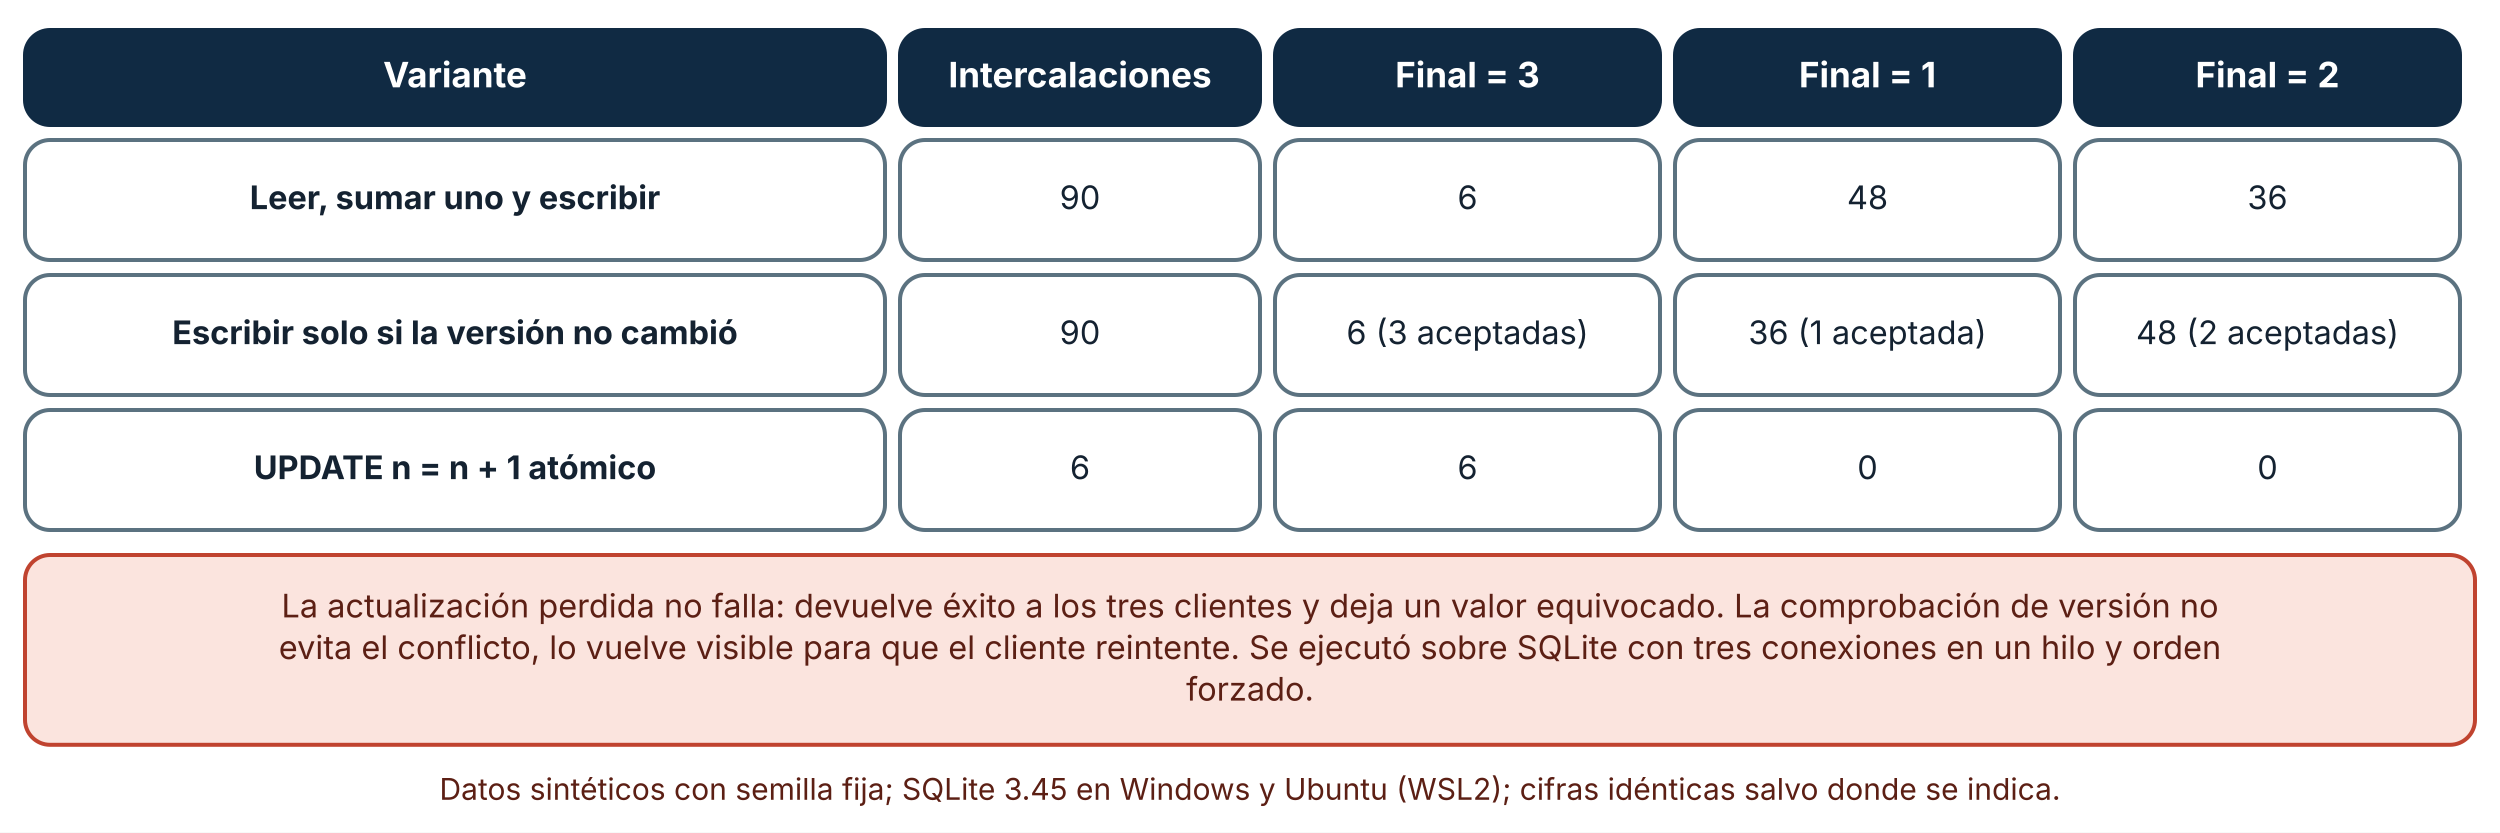
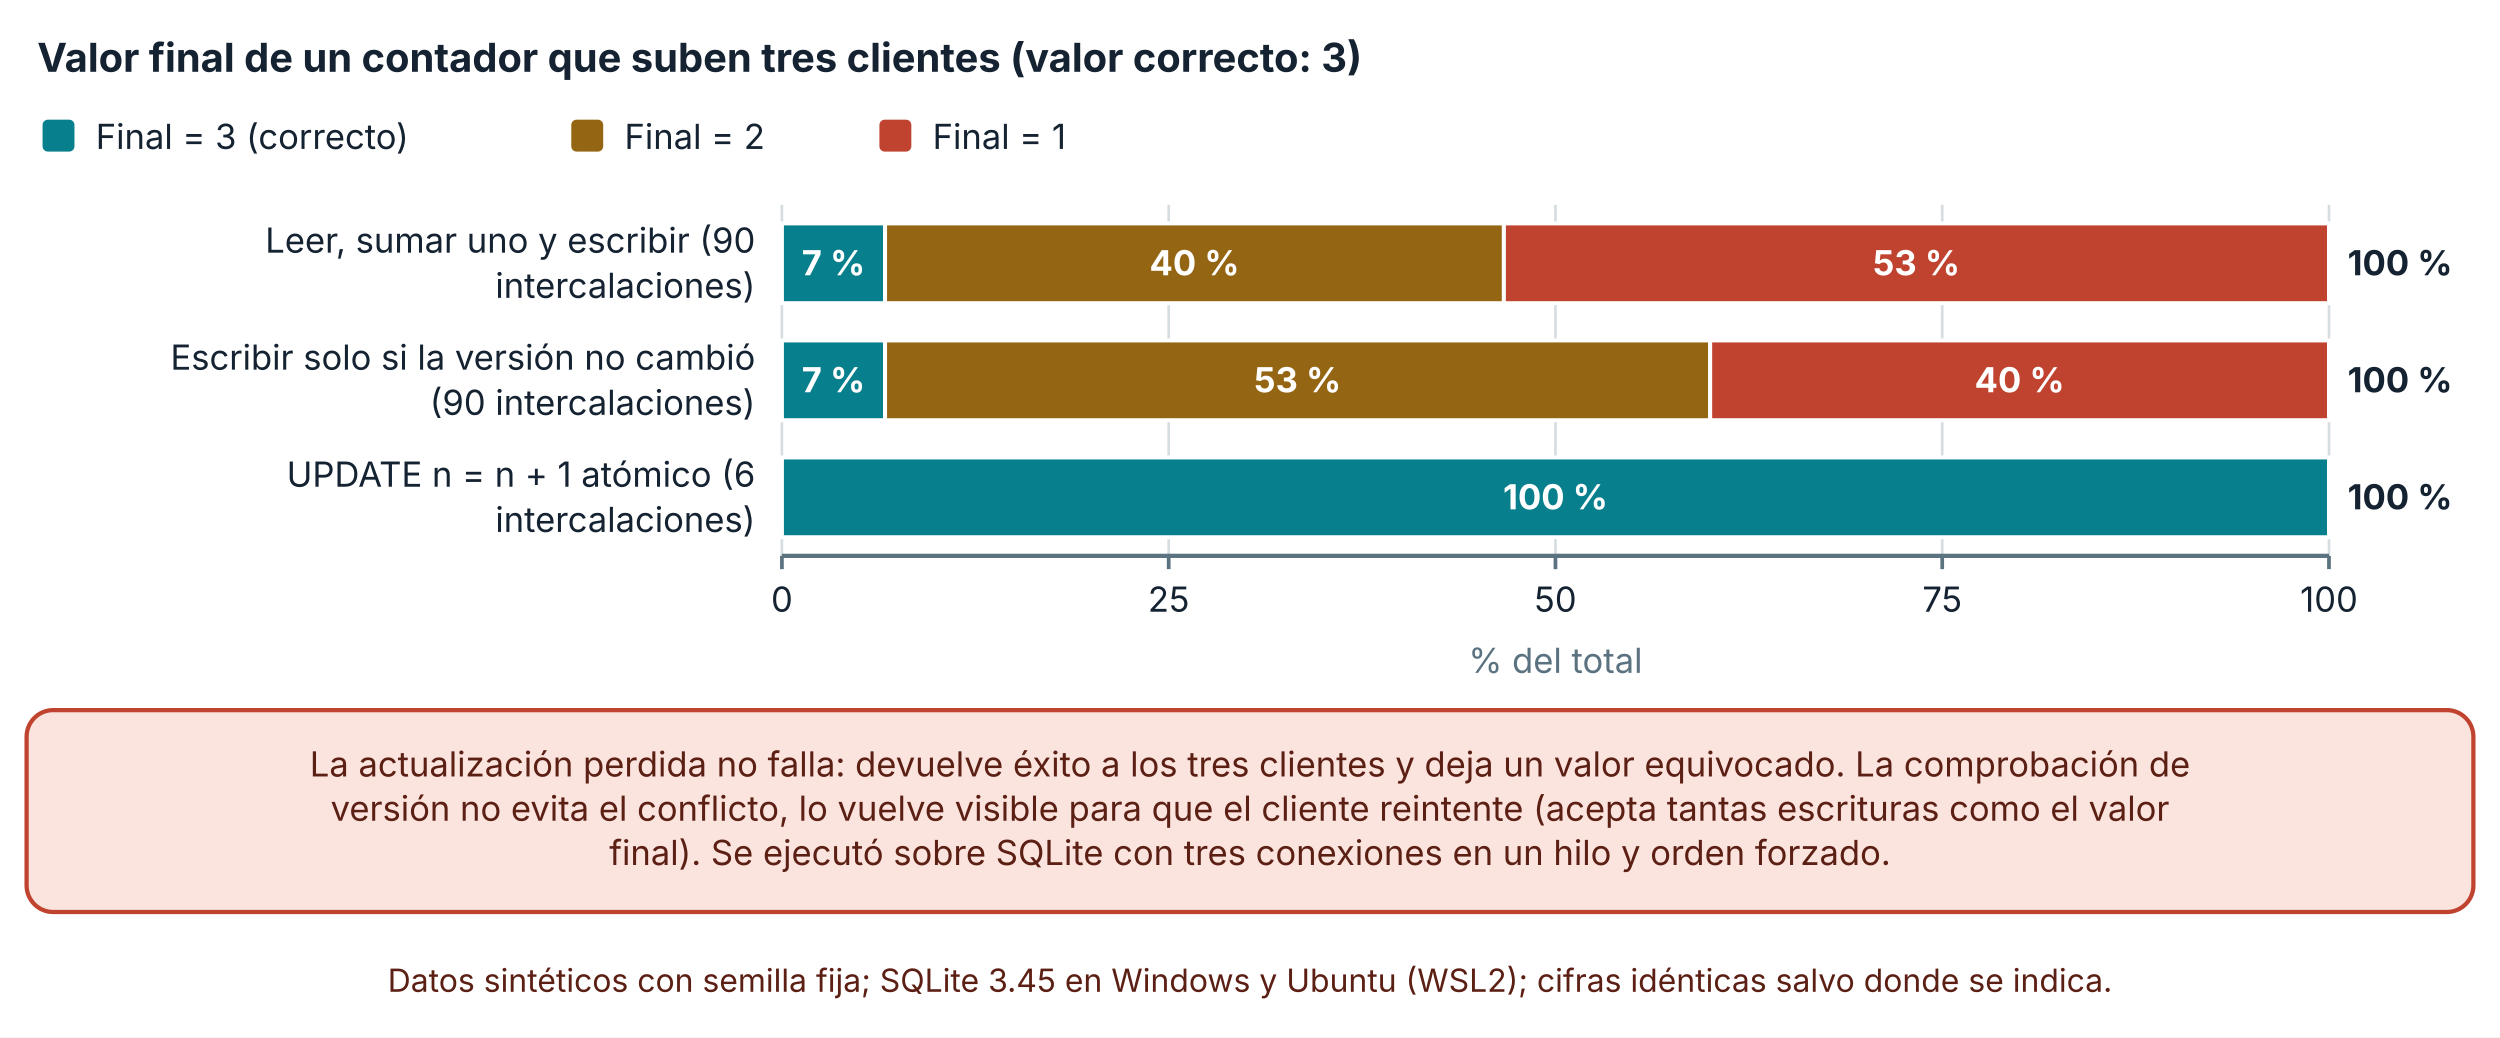
- <svg xmlns="http://www.w3.org/2000/svg" viewBox="0 0 1000 333" width="1000" height="333" role="img" aria-labelledby="t d" font-family="Inter, 'Segoe UI', system-ui, -apple-system, sans-serif">
+ <svg xmlns="http://www.w3.org/2000/svg" viewBox="0 0 940 390" width="940" height="390" role="img" aria-labelledby="t d" font-family="Inter, 'Segoe UI', system-ui, -apple-system, sans-serif">
  <defs>
    <marker id="arrow" viewBox="0 0 10 10" refX="9" refY="5" markerWidth="8" markerHeight="8" orient="auto-start-reverse">
      <path d="M0,0 L10,5 L0,10 z" fill="#32505f" />
    </marker>
    <marker id="arrow-coral" viewBox="0 0 10 10" refX="9" refY="5" markerWidth="8" markerHeight="8" orient="auto-start-reverse">
      <path d="M0,0 L10,5 L0,10 z" fill="#c0432f" />
    </marker>
  </defs>
-   <rect width="1000" height="333" fill="#ffffff" />
-   <rect x="10" y="12" width="344" height="38" rx="10" fill="#102a43" stroke="#102a43" stroke-width="1.6" />
-   <text x="182" y="34.92" font-size="14" text-anchor="middle" font-weight="700" fill="#ffffff">
-     <tspan x="182" dy="0">Variante</tspan>
+   <rect width="940" height="390" fill="#ffffff" />
+   <text x="14" y="27" font-size="15" text-anchor="start" font-weight="700" fill="#142231">
+     <tspan x="14" dy="0">Valor final de un contador que suben tres clientes (valor correcto: 3)</tspan>
  </text>
-   <rect x="360" y="12" width="144" height="38" rx="10" fill="#102a43" stroke="#102a43" stroke-width="1.6" />
-   <text x="432" y="34.92" font-size="14" text-anchor="middle" font-weight="700" fill="#ffffff">
-     <tspan x="432" dy="0">Intercalaciones</tspan>
+   <rect x="16" y="45" width="12" height="12" rx="2" fill="#087f8c" />
+   <text x="36" y="56" font-size="13" text-anchor="start" font-weight="400" fill="#142231">
+     <tspan x="36" dy="0">Final = 3 (correcto)</tspan>
  </text>
-   <rect x="510" y="12" width="154" height="38" rx="10" fill="#102a43" stroke="#102a43" stroke-width="1.6" />
-   <text x="587" y="34.92" font-size="14" text-anchor="middle" font-weight="700" fill="#ffffff">
-     <tspan x="587" dy="0">Final = 3</tspan>
+   <rect x="214.8" y="45" width="12" height="12" rx="2" fill="#946512" />
+   <text x="234.8" y="56" font-size="13" text-anchor="start" font-weight="400" fill="#142231">
+     <tspan x="234.8" dy="0">Final = 2</tspan>
  </text>
-   <rect x="670" y="12" width="154" height="38" rx="10" fill="#102a43" stroke="#102a43" stroke-width="1.6" />
-   <text x="747" y="34.92" font-size="14" text-anchor="middle" font-weight="700" fill="#ffffff">
-     <tspan x="747" dy="0">Final = 1</tspan>
+   <rect x="330.66" y="45" width="12" height="12" rx="2" fill="#c0432f" />
+   <text x="350.66" y="56" font-size="13" text-anchor="start" font-weight="400" fill="#142231">
+     <tspan x="350.66" dy="0">Final = 1</tspan>
  </text>
-   <rect x="830" y="12" width="154" height="38" rx="10" fill="#102a43" stroke="#102a43" stroke-width="1.6" />
-   <text x="907" y="34.92" font-size="14" text-anchor="middle" font-weight="700" fill="#ffffff">
-     <tspan x="907" dy="0">Final = 2</tspan>
+   <line x1="294" y1="77" x2="294" y2="209" stroke="#d5dde1" stroke-width="1" />
+   <line x1="294" y1="209" x2="294" y2="214" stroke="#5b7280" stroke-width="1.4" />
+   <text x="294" y="230" font-size="13" text-anchor="middle" font-weight="400" fill="#142231">
+     <tspan x="294" dy="0">0</tspan>
  </text>
-   <rect x="10" y="56" width="344" height="48" rx="10" fill="#ffffff" stroke="#5b7280" stroke-width="1.6" />
-   <text x="182" y="83.64" font-size="13" text-anchor="middle" font-weight="700" fill="#142231">
-     <tspan x="182" dy="0">Leer, sumar uno y escribir</tspan>
+   <line x1="439.425" y1="77" x2="439.425" y2="209" stroke="#d5dde1" stroke-width="1" />
+   <line x1="439.425" y1="209" x2="439.425" y2="214" stroke="#5b7280" stroke-width="1.4" />
+   <text x="439.425" y="230" font-size="13" text-anchor="middle" font-weight="400" fill="#142231">
+     <tspan x="439.425" dy="0">25</tspan>
  </text>
-   <rect x="360" y="56" width="144" height="48" rx="10" fill="#ffffff" stroke="#5b7280" stroke-width="1.6" />
-   <text x="432" y="83.64" font-size="13" text-anchor="middle" font-weight="400" fill="#142231">
-     <tspan x="432" dy="0">90</tspan>
+   <line x1="584.85" y1="77" x2="584.85" y2="209" stroke="#d5dde1" stroke-width="1" />
+   <line x1="584.85" y1="209" x2="584.85" y2="214" stroke="#5b7280" stroke-width="1.4" />
+   <text x="584.85" y="230" font-size="13" text-anchor="middle" font-weight="400" fill="#142231">
+     <tspan x="584.85" dy="0">50</tspan>
  </text>
-   <rect x="510" y="56" width="154" height="48" rx="10" fill="#ffffff" stroke="#5b7280" stroke-width="1.6" />
-   <text x="587" y="83.64" font-size="13" text-anchor="middle" font-weight="400" fill="#142231">
-     <tspan x="587" dy="0">6</tspan>
+   <line x1="730.275" y1="77" x2="730.275" y2="209" stroke="#d5dde1" stroke-width="1" />
+   <line x1="730.275" y1="209" x2="730.275" y2="214" stroke="#5b7280" stroke-width="1.4" />
+   <text x="730.275" y="230" font-size="13" text-anchor="middle" font-weight="400" fill="#142231">
+     <tspan x="730.275" dy="0">75</tspan>
  </text>
-   <rect x="670" y="56" width="154" height="48" rx="10" fill="#ffffff" stroke="#5b7280" stroke-width="1.6" />
-   <text x="747" y="83.64" font-size="13" text-anchor="middle" font-weight="400" fill="#142231">
-     <tspan x="747" dy="0">48</tspan>
+   <line x1="875.7" y1="77" x2="875.7" y2="209" stroke="#d5dde1" stroke-width="1" />
+   <line x1="875.7" y1="209" x2="875.7" y2="214" stroke="#5b7280" stroke-width="1.4" />
+   <text x="875.7" y="230" font-size="13" text-anchor="middle" font-weight="400" fill="#142231">
+     <tspan x="875.7" dy="0">100</tspan>
  </text>
-   <rect x="830" y="56" width="154" height="48" rx="10" fill="#ffffff" stroke="#5b7280" stroke-width="1.6" />
-   <text x="907" y="83.64" font-size="13" text-anchor="middle" font-weight="400" fill="#142231">
-     <tspan x="907" dy="0">36</tspan>
+   <line x1="294" y1="209" x2="875.7" y2="209" stroke="#5b7280" stroke-width="1.6" />
+   <text x="284" y="95" font-size="13" text-anchor="end" font-weight="400" fill="#142231">
+     <tspan x="284" dy="0">Leer, sumar uno y escribir (90</tspan>
  </text>
-   <rect x="10" y="110" width="344" height="48" rx="10" fill="#ffffff" stroke="#5b7280" stroke-width="1.6" />
-   <text x="182" y="137.64" font-size="13" text-anchor="middle" font-weight="700" fill="#142231">
-     <tspan x="182" dy="0">Escribir solo si la versión no cambió</tspan>
+   <text x="284" y="112" font-size="13" text-anchor="end" font-weight="400" fill="#142231">
+     <tspan x="284" dy="0">intercalaciones)</tspan>
  </text>
-   <rect x="360" y="110" width="144" height="48" rx="10" fill="#ffffff" stroke="#5b7280" stroke-width="1.6" />
-   <text x="432" y="137.64" font-size="13" text-anchor="middle" font-weight="400" fill="#142231">
-     <tspan x="432" dy="0">90</tspan>
+   <text x="284" y="139" font-size="13" text-anchor="end" font-weight="400" fill="#142231">
+     <tspan x="284" dy="0">Escribir solo si la versión no cambió</tspan>
  </text>
-   <rect x="510" y="110" width="154" height="48" rx="10" fill="#ffffff" stroke="#5b7280" stroke-width="1.6" />
-   <text x="587" y="137.64" font-size="13" text-anchor="middle" font-weight="400" fill="#142231">
-     <tspan x="587" dy="0">6 (3 aceptadas)</tspan>
+   <text x="284" y="156" font-size="13" text-anchor="end" font-weight="400" fill="#142231">
+     <tspan x="284" dy="0">(90 intercalaciones)</tspan>
  </text>
-   <rect x="670" y="110" width="154" height="48" rx="10" fill="#ffffff" stroke="#5b7280" stroke-width="1.6" />
-   <text x="747" y="137.64" font-size="13" text-anchor="middle" font-weight="400" fill="#142231">
-     <tspan x="747" dy="0">36 (1 aceptada)</tspan>
+   <text x="284" y="183" font-size="13" text-anchor="end" font-weight="400" fill="#142231">
+     <tspan x="284" dy="0">UPDATE n = n + 1 atómico (6</tspan>
  </text>
-   <rect x="830" y="110" width="154" height="48" rx="10" fill="#ffffff" stroke="#5b7280" stroke-width="1.6" />
-   <text x="907" y="137.64" font-size="13" text-anchor="middle" font-weight="400" fill="#142231">
-     <tspan x="907" dy="0">48 (2 aceptadas)</tspan>
+   <text x="284" y="200" font-size="13" text-anchor="end" font-weight="400" fill="#142231">
+     <tspan x="284" dy="0">intercalaciones)</tspan>
  </text>
-   <rect x="10" y="164" width="344" height="48" rx="10" fill="#ffffff" stroke="#5b7280" stroke-width="1.6" />
-   <text x="182" y="191.64" font-size="13" text-anchor="middle" font-weight="700" fill="#142231">
-     <tspan x="182" dy="0">UPDATE n = n + 1 atómico</tspan>
+   <rect x="294" y="84" width="38.78" height="30" fill="#087f8c" stroke="#ffffff" stroke-width="1.5" />
+   <text x="313.39" y="103.5" font-size="13" text-anchor="middle" font-weight="700" fill="#ffffff">
+     <tspan x="313.39" dy="0">7 %</tspan>
  </text>
-   <rect x="360" y="164" width="144" height="48" rx="10" fill="#ffffff" stroke="#5b7280" stroke-width="1.6" />
-   <text x="432" y="191.64" font-size="13" text-anchor="middle" font-weight="400" fill="#142231">
-     <tspan x="432" dy="0">6</tspan>
+   <rect x="332.78" y="84" width="232.68" height="30" fill="#946512" stroke="#ffffff" stroke-width="1.5" />
+   <text x="449.12" y="103.5" font-size="13" text-anchor="middle" font-weight="700" fill="#ffffff">
+     <tspan x="449.12" dy="0">40 %</tspan>
  </text>
-   <rect x="510" y="164" width="154" height="48" rx="10" fill="#ffffff" stroke="#5b7280" stroke-width="1.6" />
-   <text x="587" y="191.64" font-size="13" text-anchor="middle" font-weight="400" fill="#142231">
-     <tspan x="587" dy="0">6</tspan>
+   <rect x="565.46" y="84" width="310.24" height="30" fill="#c0432f" stroke="#ffffff" stroke-width="1.5" />
+   <text x="720.58" y="103.5" font-size="13" text-anchor="middle" font-weight="700" fill="#ffffff">
+     <tspan x="720.58" dy="0">53 %</tspan>
  </text>
-   <rect x="670" y="164" width="154" height="48" rx="10" fill="#ffffff" stroke="#5b7280" stroke-width="1.6" />
-   <text x="747" y="191.64" font-size="13" text-anchor="middle" font-weight="400" fill="#142231">
-     <tspan x="747" dy="0">0</tspan>
+   <text x="882.7" y="103.5" font-size="13" text-anchor="start" font-weight="700" fill="#142231">
+     <tspan x="882.7" dy="0">100 %</tspan>
  </text>
-   <rect x="830" y="164" width="154" height="48" rx="10" fill="#ffffff" stroke="#5b7280" stroke-width="1.6" />
-   <text x="907" y="191.64" font-size="13" text-anchor="middle" font-weight="400" fill="#142231">
-     <tspan x="907" dy="0">0</tspan>
+   <rect x="294" y="128" width="38.78" height="30" fill="#087f8c" stroke="#ffffff" stroke-width="1.5" />
+   <text x="313.39" y="147.5" font-size="13" text-anchor="middle" font-weight="700" fill="#ffffff">
+     <tspan x="313.39" dy="0">7 %</tspan>
  </text>
-   <rect x="10" y="222" width="980" height="75.92" rx="10" fill="#fbe4de" stroke="#c0432f" stroke-width="1.6" />
-   <text x="500" y="246.96" font-size="13" text-anchor="middle" font-weight="400" fill="#5c1f14">
-     <tspan x="500" dy="0">La actualización perdida no falla: devuelve éxito a los tres clientes y deja un valor equivocado. La comprobación de versión no</tspan>
+   <rect x="332.78" y="128" width="310.24" height="30" fill="#946512" stroke="#ffffff" stroke-width="1.5" />
+   <text x="487.9" y="147.5" font-size="13" text-anchor="middle" font-weight="700" fill="#ffffff">
+     <tspan x="487.9" dy="0">53 %</tspan>
  </text>
-   <text x="500" y="263.6" font-size="13" text-anchor="middle" font-weight="400" fill="#5c1f14">
-     <tspan x="500" dy="0">evita el conflicto, lo vuelve visible para que el cliente reintente. Se ejecutó sobre SQLite con tres conexiones en un hilo y orden</tspan>
+   <rect x="643.02" y="128" width="232.68" height="30" fill="#c0432f" stroke="#ffffff" stroke-width="1.5" />
+   <text x="759.36" y="147.5" font-size="13" text-anchor="middle" font-weight="700" fill="#ffffff">
+     <tspan x="759.36" dy="0">40 %</tspan>
  </text>
-   <text x="500" y="280.24" font-size="13" text-anchor="middle" font-weight="400" fill="#5c1f14">
-     <tspan x="500" dy="0">forzado.</tspan>
+   <text x="882.7" y="147.5" font-size="13" text-anchor="start" font-weight="700" fill="#142231">
+     <tspan x="882.7" dy="0">100 %</tspan>
  </text>
-   <text x="500" y="319.92" font-size="12" text-anchor="middle" font-weight="400" fill="#5c1f14">
-     <tspan x="500" dy="0">Datos sintéticos con semilla fija; SQLite 3.45 en Windows y Ubuntu (WSL2); cifras idénticas salvo donde se indica.</tspan>
+   <rect x="294" y="172" width="581.7" height="30" fill="#087f8c" stroke="#ffffff" stroke-width="1.5" />
+   <text x="584.85" y="191.5" font-size="13" text-anchor="middle" font-weight="700" fill="#ffffff">
+     <tspan x="584.85" dy="0">100 %</tspan>
+   </text>
+   <rect x="875.7" y="172" width="0" height="30" fill="#946512" stroke="#ffffff" stroke-width="1.5" />
+   <rect x="875.7" y="172" width="0" height="30" fill="#c0432f" stroke="#ffffff" stroke-width="1.5" />
+   <text x="882.7" y="191.5" font-size="13" text-anchor="start" font-weight="700" fill="#142231">
+     <tspan x="882.7" dy="0">100 %</tspan>
+   </text>
+   <text x="584.85" y="253" font-size="13" text-anchor="middle" font-weight="400" fill="#5b7280">
+     <tspan x="584.85" dy="0">% del total</tspan>
+   </text>
+   <rect x="10" y="267" width="920" height="75.92" rx="10" fill="#fbe4de" stroke="#c0432f" stroke-width="1.6" />
+   <text x="470" y="291.96" font-size="13" text-anchor="middle" font-weight="400" fill="#5c1f14">
+     <tspan x="470" dy="0">La actualización perdida no falla: devuelve éxito a los tres clientes y deja un valor equivocado. La comprobación de</tspan>
+   </text>
+   <text x="470" y="308.6" font-size="13" text-anchor="middle" font-weight="400" fill="#5c1f14">
+     <tspan x="470" dy="0">versión no evita el conflicto, lo vuelve visible para que el cliente reintente (acepta tantas escrituras como el valor</tspan>
+   </text>
+   <text x="470" y="325.24" font-size="13" text-anchor="middle" font-weight="400" fill="#5c1f14">
+     <tspan x="470" dy="0">final). Se ejecutó sobre SQLite con tres conexiones en un hilo y orden forzado.</tspan>
+   </text>
+   <text x="470" y="372.92" font-size="12" text-anchor="middle" font-weight="400" fill="#5c1f14">
+     <tspan x="470" dy="0">Datos sintéticos con semilla fija; SQLite 3.45 en Windows y Ubuntu (WSL2); cifras idénticas salvo donde se indica.</tspan>
  </text>
</svg>
